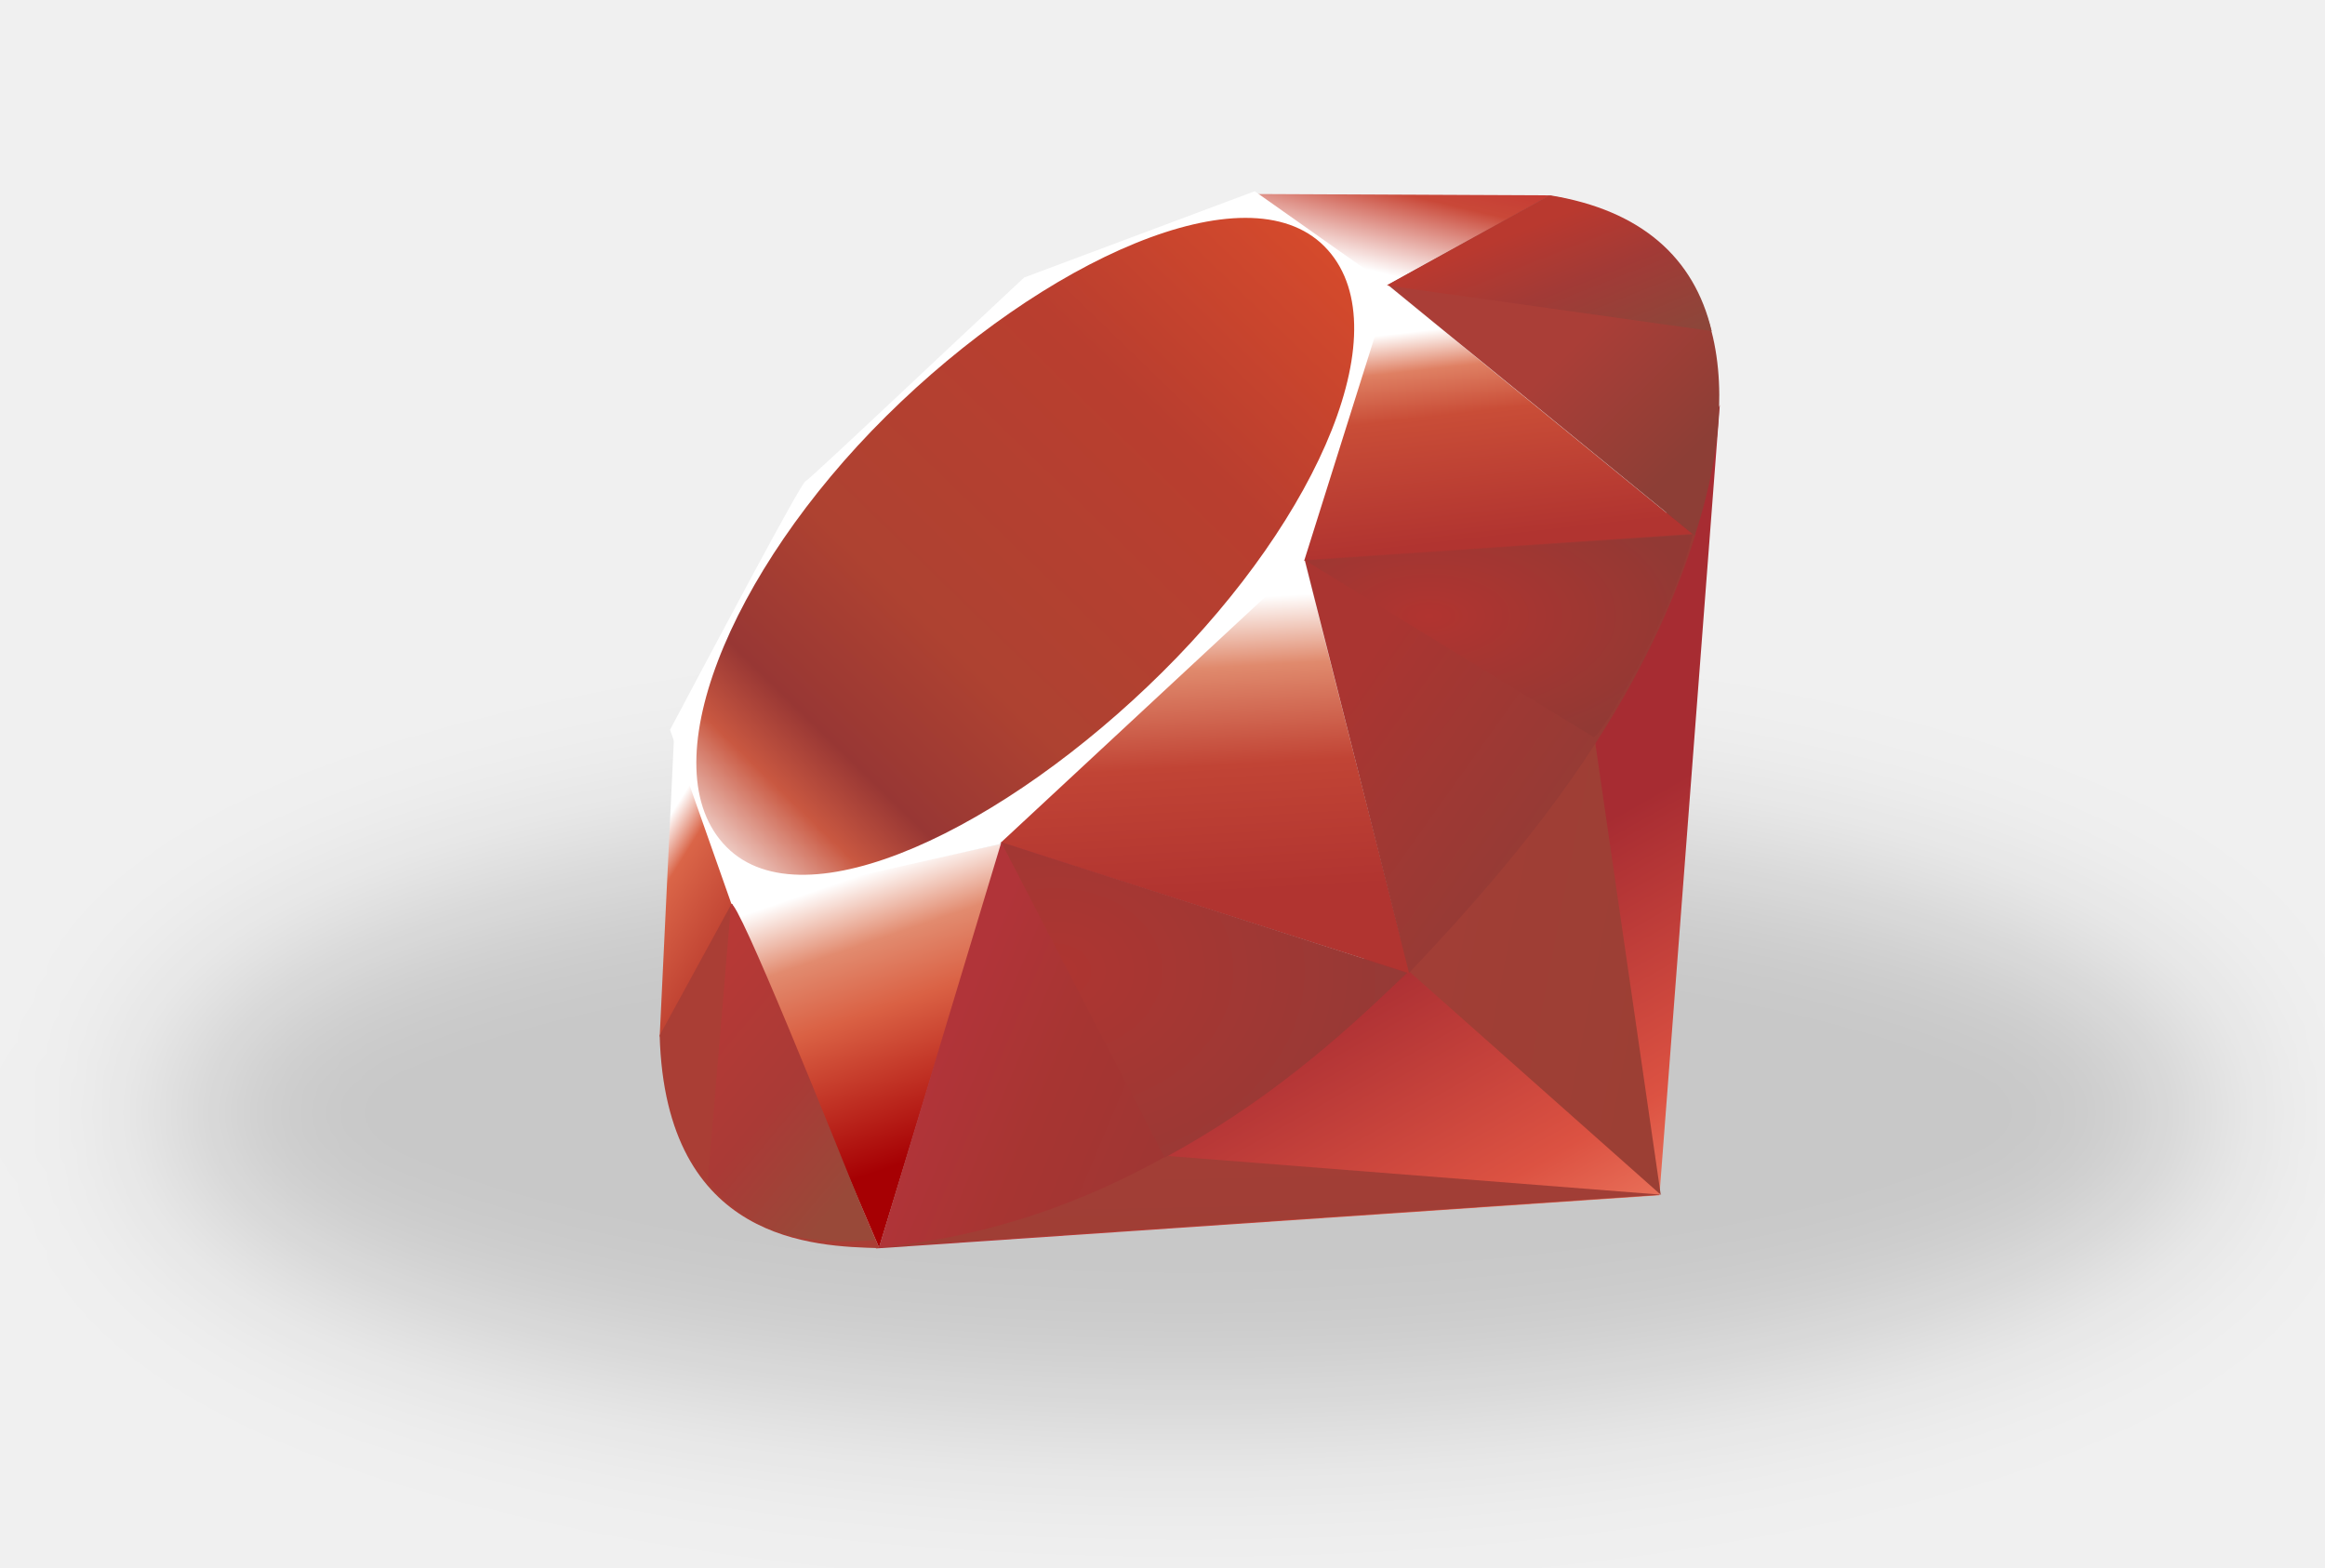
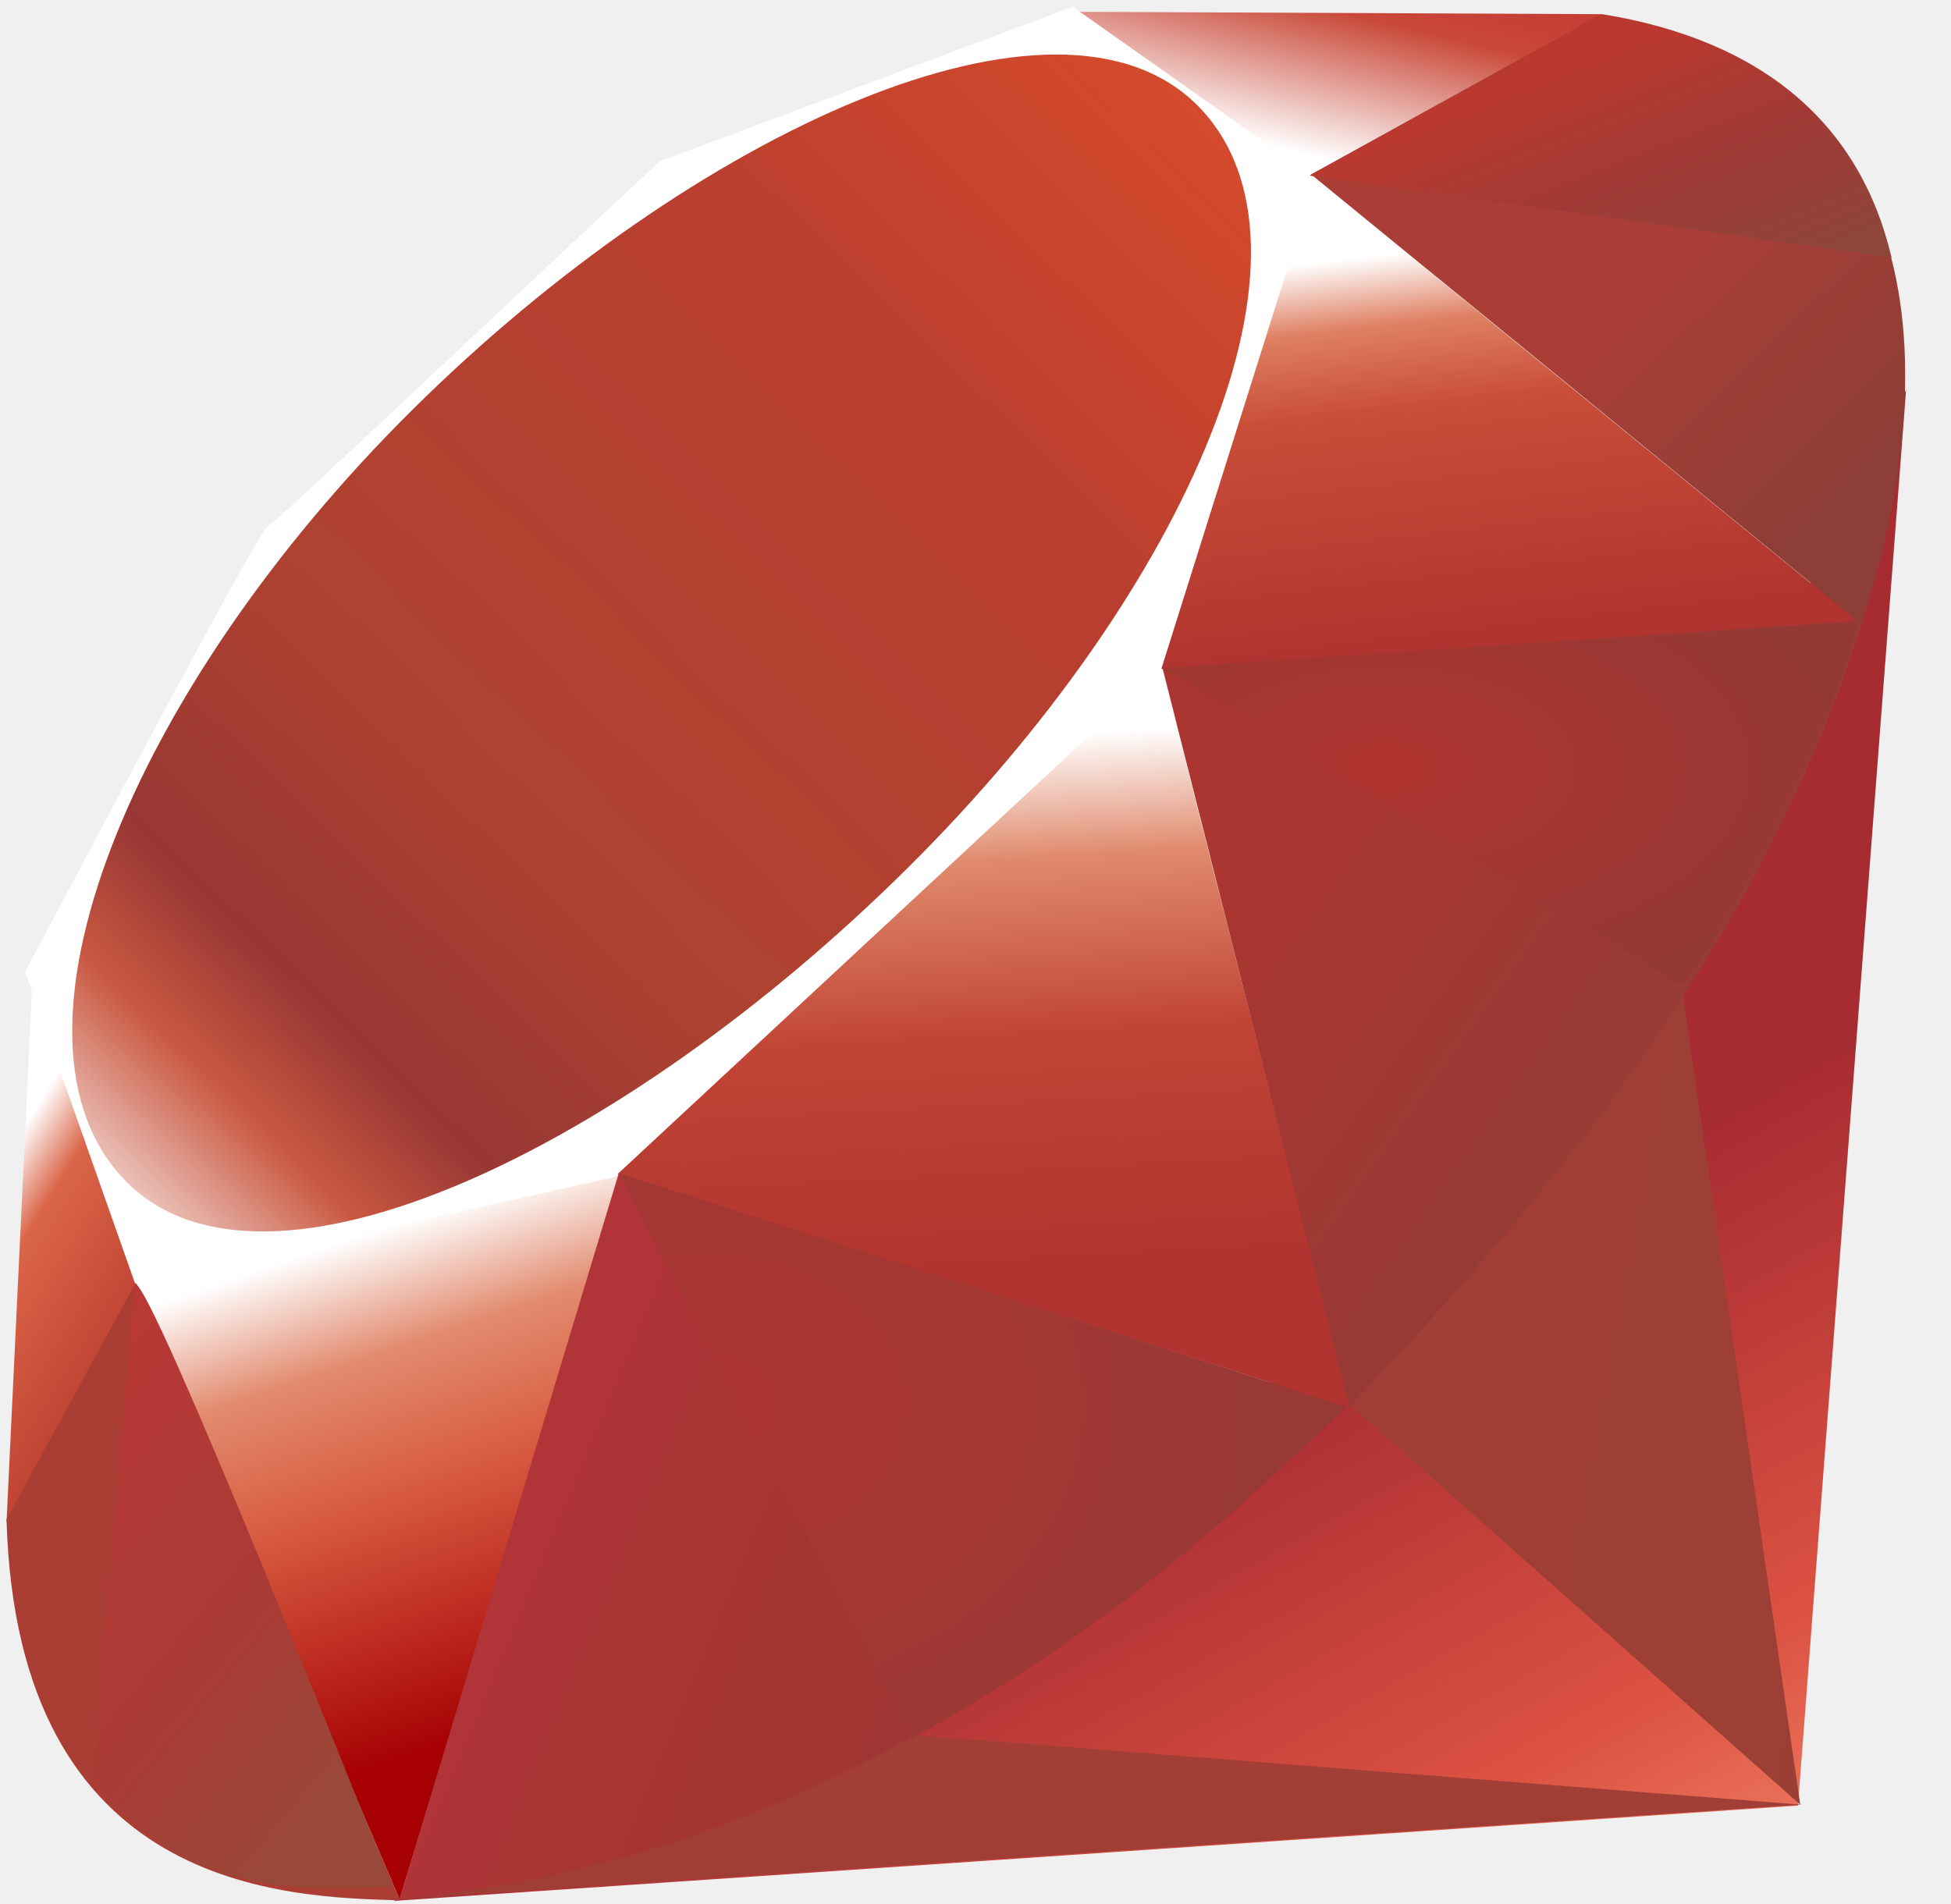
- <svg xmlns="http://www.w3.org/2000/svg" width="1166px" height="786px" viewBox="0 0 1166 786" version="1.1">
+ <svg xmlns="http://www.w3.org/2000/svg" width="41px" height="40px" viewBox="0 0 41 40" version="1.1">
  <defs>
-     <filter x="-50%" y="-50%" width="200%" height="200%" filterUnits="objectBoundingBox" id="filter-1">
-       <feGaussianBlur stdDeviation="41.948" in="SourceGraphic" result="blur" />
-     </filter>
-     <linearGradient x1="84.748%" y1="111.397%" x2="58.251%" y2="64.578%" id="linearGradient-2">
+     <linearGradient x1="84.748%" y1="111.397%" x2="58.251%" y2="64.578%" id="linearGradient-1">
      <stop stop-color="#F68F71" offset="0%" />
      <stop stop-color="#F68F71" offset="0%" />
      <stop stop-color="#DC5242" offset="41%" />
      <stop stop-color="#A72C32" offset="99%" />
      <stop stop-color="#A72C32" offset="100%" />
    </linearGradient>
-     <linearGradient x1="116.648%" y1="60.889%" x2="1.74%" y2="19.286%" id="linearGradient-3">
+     <linearGradient x1="116.648%" y1="60.889%" x2="1.74%" y2="19.286%" id="linearGradient-2">
      <stop stop-color="#9B3F34" offset="0%" />
      <stop stop-color="#9B3F34" offset="0%" />
      <stop stop-color="#A23E36" offset="99%" />
      <stop stop-color="#A23E36" offset="100%" />
    </linearGradient>
-     <linearGradient x1="75.773%" y1="219.334%" x2="38.975%" y2="7.811%" id="linearGradient-4">
+     <linearGradient x1="75.773%" y1="219.334%" x2="38.975%" y2="7.811%" id="linearGradient-3">
      <stop stop-color="#9B3F34" offset="0%" />
      <stop stop-color="#9B3F34" offset="0%" />
      <stop stop-color="#A23E36" offset="99%" />
      <stop stop-color="#A23E36" offset="100%" />
    </linearGradient>
-     <linearGradient x1="50.012%" y1="7.236%" x2="66.483%" y2="79.14%" id="linearGradient-5">
+     <linearGradient x1="50.012%" y1="7.236%" x2="66.483%" y2="79.14%" id="linearGradient-4">
      <stop stop-color="#FFFFFF" offset="0%" />
      <stop stop-color="#FFFFFF" offset="0%" />
      <stop stop-color="#E28B6F" offset="23%" />
      <stop stop-color="#DA6144" offset="46%" />
      <stop stop-color="#A60003" offset="99%" />
      <stop stop-color="#A60003" offset="100%" />
    </linearGradient>
-     <linearGradient x1="46.174%" y1="16.343%" x2="49.932%" y2="83.045%" id="linearGradient-6">
+     <linearGradient x1="46.174%" y1="16.343%" x2="49.932%" y2="83.045%" id="linearGradient-5">
      <stop stop-color="#FFFFFF" offset="0%" />
      <stop stop-color="#FFFFFF" offset="0%" />
      <stop stop-color="#E08A6D" offset="23%" />
      <stop stop-color="#C14435" offset="56%" />
      <stop stop-color="#B13430" offset="99%" />
      <stop stop-color="#B13430" offset="100%" />
    </linearGradient>
-     <linearGradient x1="36.967%" y1="15.598%" x2="49.53%" y2="92.482%" id="linearGradient-7">
+     <linearGradient x1="36.967%" y1="15.598%" x2="49.53%" y2="92.482%" id="linearGradient-6">
      <stop stop-color="#FFFFFF" offset="0%" />
      <stop stop-color="#FFFFFF" offset="0%" />
      <stop stop-color="#DF8063" offset="18%" />
      <stop stop-color="#C94D37" offset="40%" />
      <stop stop-color="#B13430" offset="99%" />
      <stop stop-color="#B13430" offset="100%" />
    </linearGradient>
-     <linearGradient x1="13.609%" y1="58.348%" x2="85.767%" y2="-46.718%" id="linearGradient-8">
+     <linearGradient x1="13.609%" y1="58.348%" x2="85.767%" y2="-46.718%" id="linearGradient-7">
      <stop stop-color="#FFFFFF" offset="0%" />
      <stop stop-color="#FFFFFF" offset="0%" />
      <stop stop-color="#C94838" offset="54%" />
      <stop stop-color="#C12D2F" offset="99%" />
      <stop stop-color="#C12D2F" offset="100%" />
    </linearGradient>
-     <linearGradient x1="27.629%" y1="21.135%" x2="50.75%" y2="79.06%" id="linearGradient-9">
+     <linearGradient x1="27.629%" y1="21.135%" x2="50.75%" y2="79.06%" id="linearGradient-8">
      <stop stop-color="#FFFFFF" offset="0%" />
      <stop stop-color="#FFFFFF" offset="0%" />
      <stop stop-color="#DA6548" offset="31%" />
      <stop stop-color="#C14433" offset="99%" />
      <stop stop-color="#C14433" offset="100%" />
    </linearGradient>
-     <linearGradient x1="-20.671%" y1="122.285%" x2="104.24%" y2="-6.341%" id="linearGradient-10">
+     <linearGradient x1="-20.671%" y1="122.285%" x2="104.24%" y2="-6.341%" id="linearGradient-9">
      <stop stop-color="#BD0012" offset="0%" />
      <stop stop-color="#BD0012" offset="0%" />
      <stop stop-color="#FFFFFF" offset="7%" />
      <stop stop-color="#FFFFFF" offset="17%" />
      <stop stop-color="#C95841" offset="27%" />
      <stop stop-color="#983734" offset="33%" />
      <stop stop-color="#AE4231" offset="46%" />
      <stop stop-color="#B93E2F" offset="72%" />
      <stop stop-color="#DE4E2B" offset="99%" />
      <stop stop-color="#DE4E2B" offset="100%" />
    </linearGradient>
-     <linearGradient x1="58.794%" y1="65.205%" x2="11.969%" y2="50.128%" id="linearGradient-11">
+     <linearGradient x1="58.794%" y1="65.205%" x2="11.969%" y2="50.128%" id="linearGradient-10">
      <stop stop-color="#9F3633" offset="0%" />
      <stop stop-color="#9F3633" offset="0%" />
      <stop stop-color="#A73532" offset="54%" />
      <stop stop-color="#B13439" offset="99%" />
      <stop stop-color="#B13439" offset="100%" />
    </linearGradient>
-     <linearGradient x1="79.318%" y1="62.753%" x2="23.087%" y2="17.886%" id="linearGradient-12">
+     <linearGradient x1="79.318%" y1="62.753%" x2="23.087%" y2="17.886%" id="linearGradient-11">
      <stop stop-color="#923C36" offset="0%" />
      <stop stop-color="#923C36" offset="0%" />
      <stop stop-color="#AA3531" offset="99%" />
      <stop stop-color="#AA3531" offset="100%" />
    </linearGradient>
-     <linearGradient x1="92.879%" y1="74.122%" x2="59.838%" y2="39.703%" id="linearGradient-13">
+     <linearGradient x1="92.879%" y1="74.122%" x2="59.838%" y2="39.703%" id="linearGradient-12">
      <stop stop-color="#8D3E36" offset="0%" />
      <stop stop-color="#8D3E36" offset="0%" />
      <stop stop-color="#AA3E37" offset="99%" />
      <stop stop-color="#AA3E37" offset="100%" />
    </linearGradient>
-     <radialGradient cx="31.998%" cy="40.215%" fx="31.998%" fy="40.215%" r="69.577%" id="radialGradient-14">
+     <radialGradient cx="31.998%" cy="40.215%" fx="31.998%" fy="40.215%" r="69.577%" id="radialGradient-13">
      <stop stop-color="#B13430" offset="0%" />
      <stop stop-color="#B13430" offset="0%" />
      <stop stop-color="#923934" offset="99%" />
      <stop stop-color="#923934" offset="100%" />
    </radialGradient>
-     <radialGradient cx="13.546%" cy="40.858%" fx="13.546%" fy="40.858%" r="88.39%" id="radialGradient-15">
+     <radialGradient cx="13.546%" cy="40.858%" fx="13.546%" fy="40.858%" r="88.39%" id="radialGradient-14">
      <stop stop-color="#AE3531" offset="0%" />
      <stop stop-color="#AE3531" offset="0%" />
      <stop stop-color="#953A36" offset="99%" />
      <stop stop-color="#953A36" offset="100%" />
    </radialGradient>
-     <linearGradient x1="56.576%" y1="101.722%" x2="3.107%" y2="11.994%" id="linearGradient-16">
+     <linearGradient x1="56.576%" y1="101.722%" x2="3.107%" y2="11.994%" id="linearGradient-15">
      <stop stop-color="#994939" offset="0%" />
      <stop stop-color="#994939" offset="0%" />
      <stop stop-color="#AA3A36" offset="43%" />
      <stop stop-color="#B83936" offset="99%" />
      <stop stop-color="#B83936" offset="100%" />
    </linearGradient>
-     <linearGradient x1="30.872%" y1="35.601%" x2="92.476%" y2="100.699%" id="linearGradient-17">
+     <linearGradient x1="30.872%" y1="35.601%" x2="92.476%" y2="100.699%" id="linearGradient-16">
      <stop stop-color="#B9392F" offset="0%" />
      <stop stop-color="#B9392F" offset="0%" />
      <stop stop-color="#A23A36" offset="44%" />
      <stop stop-color="#8D463A" offset="99%" />
      <stop stop-color="#8D463A" offset="100%" />
    </linearGradient>
  </defs>
  <g id="Page-1" stroke="none" stroke-width="1" fill="none" fill-rule="evenodd">
-     <g id="shadow" transform="translate(80, 406)" filter="url(#filter-1)" fill="#000000" fill-opacity="0.17">
-       <ellipse id="Oval-15" cx="516" cy="152" rx="516" ry="152" />
+     <g id="ruby">
+       <path d="M8.273,39.951 L37.784,37.949 L40.056,8.192 L31.064,26.418 L8.273,39.951 Z" id="Shape" fill="url(#linearGradient-1)" />
+       <path d="M28.387,29.545 L37.832,37.929 L35.295,20.422 L28.387,29.545 Z" id="Shape" fill="url(#linearGradient-2)" />
+       <path d="M8.372,39.913 L37.866,37.929 L19.284,36.47 L8.372,39.913 Z" id="Shape" fill="url(#linearGradient-3)" />
+       <path d="M2.825,26.894 L8.398,39.917 L13.04,24.71 L2.825,26.894 Z" id="Shape" fill="url(#linearGradient-4)" />
+       <path d="M11.889,24.323 L28.385,29.595 L24.113,12.865 L11.889,24.323 Z" id="Shape" fill="url(#linearGradient-5)" />
+       <path d="M24.315,14.065 L39.087,13.1 L27.532,3.663 L24.315,14.065 Z" id="Shape" fill="url(#linearGradient-6)" />
+       <path d="M22.6,0.248 L33.683,0.298 L26.888,4.054 L22.6,0.248 Z" id="Shape" fill="url(#linearGradient-7)" />
+       <path d="M0.681,20.617 L0.137,31.995 L2.984,26.803 L0.681,20.617 Z" id="Shape" fill="url(#linearGradient-8)" />
+       <path d="M0.528,20.422 L2.845,26.994 L12.913,24.736 L24.407,14.053 L27.651,3.75 L22.544,0.143 L13.86,3.393 C11.124,5.938 5.815,10.973 5.623,11.067 C5.434,11.164 2.118,17.432 0.528,20.422 L0.528,20.422 Z" id="Shape" fill="#FFFFFF" />
+       <path d="M8.664,8.615 C14.593,2.736 22.237,-0.737 25.171,2.222 C28.102,5.182 24.994,12.375 19.064,18.252 C13.134,24.129 5.585,27.794 2.653,24.834 C-0.28,21.877 2.734,14.492 8.664,8.615 L8.664,8.615 Z" id="Shape" fill="url(#linearGradient-9)" />
+       <path d="M8.398,39.911 L13.004,24.655 L28.3,29.569 C22.769,34.755 16.618,39.14 8.398,39.911 L8.398,39.911 Z" id="Shape" fill="url(#linearGradient-10)" />
+       <path d="M24.427,14.023 L28.354,29.577 C32.974,24.72 37.121,19.497 39.152,13.038 L24.427,14.023 L24.427,14.023 Z" id="Shape" fill="url(#linearGradient-11)" />
+       <path d="M39.111,13.116 C40.683,8.374 41.046,1.57 33.635,0.306 L27.554,3.665 L39.111,13.116 L39.111,13.116 Z" id="Shape" fill="url(#linearGradient-12)" />
+       <path d="M0.137,31.927 C0.355,39.754 6.002,39.871 8.408,39.939 L2.851,26.962 L0.137,31.927 L0.137,31.927 Z" id="Shape" fill="#AA3E35" />
+       <path d="M24.45,14.047 C28,16.229 35.154,20.611 35.299,20.692 C35.525,20.819 38.384,15.871 39.033,13.074 L24.45,14.047 L24.45,14.047 Z" id="Shape" fill="url(#radialGradient-13)" />
+       <path d="M12.997,24.655 L19.155,36.534 C22.795,34.56 25.646,32.154 28.258,29.577 L12.997,24.655 L12.997,24.655 Z" id="Shape" fill="url(#radialGradient-14)" />
+       <path d="M2.827,26.978 L1.954,37.367 C3.6,39.615 5.865,39.81 8.241,39.635 C6.522,35.358 3.089,26.805 2.827,26.978 L2.827,26.978 Z" id="Shape" fill="url(#linearGradient-15)" />
+       <path d="M27.518,3.691 L39.75,5.408 C39.097,2.641 37.092,0.856 33.675,0.298 L27.518,3.691 L27.518,3.691 Z" id="Shape" fill="url(#linearGradient-16)" />
    </g>
-     <g id="ruby" transform="translate(329, 94)">
-       <path d="M110.181,532.095 L503.221,505.422 L533.49,109.108 L413.729,351.85 L110.181,532.095 Z" id="Shape" fill="url(#linearGradient-2)" />
-       <path d="M378.067,393.496 L503.865,505.153 L470.081,271.991 L378.067,393.496 Z" id="Shape" fill="url(#linearGradient-3)" />
-       <path d="M111.496,531.585 L504.321,505.153 L256.83,485.725 L111.496,531.585 Z" id="Shape" fill="url(#linearGradient-4)" />
-       <path d="M37.622,358.183 L111.845,531.639 L173.671,329.094 L37.622,358.183 Z" id="Shape" fill="url(#linearGradient-5)" />
-       <path d="M158.348,323.942 L378.04,394.167 L321.151,171.336 L158.348,323.942 Z" id="Shape" fill="url(#linearGradient-6)" />
-       <path d="M323.835,187.329 L520.583,174.476 L366.689,48.785 L323.835,187.329 Z" id="Shape" fill="url(#linearGradient-7)" />
-       <path d="M300.999,3.301 L448.614,3.971 L358.102,53.99 L300.999,3.301 Z" id="Shape" fill="url(#linearGradient-8)" />
-       <path d="M9.07,274.594 L1.825,426.127 L39.741,356.975 L9.07,274.594 Z" id="Shape" fill="url(#linearGradient-9)" />
-       <path d="M7.031,271.991 L37.89,359.524 L171.98,329.443 L325.069,187.168 L368.272,49.938 L300.248,1.905 L184.592,45.189 C148.151,79.08 77.443,146.139 74.894,147.4 C72.372,148.688 28.203,232.169 7.031,271.991 L7.031,271.991 Z" id="Shape" fill="#FFFFFF" />
-       <path d="M115.387,114.743 C194.36,36.441 296.169,-9.821 335.239,29.598 C374.283,69.017 332.878,164.815 253.905,243.091 C174.932,321.366 74.384,370.177 35.341,330.758 C-3.73,291.365 36.414,193.018 115.387,114.743 L115.387,114.743 Z" id="Shape" fill="url(#linearGradient-10)" />
-       <path d="M111.845,531.558 L173.188,328.37 L376.913,393.818 C303.253,462.889 221.328,521.281 111.845,531.558 L111.845,531.558 Z" id="Shape" fill="url(#linearGradient-11)" />
-       <path d="M325.337,186.766 L377.637,393.926 C439.168,329.228 494.393,259.674 521.442,173.644 L325.337,186.766 L325.337,186.766 Z" id="Shape" fill="url(#linearGradient-12)" />
-       <path d="M520.905,174.69 C541.836,111.523 546.666,20.904 447.97,4.079 L366.984,48.811 L520.905,174.69 L520.905,174.69 Z" id="Shape" fill="url(#linearGradient-13)" />
-       <path d="M1.825,425.214 C4.723,529.465 79.939,531.021 111.979,531.934 L37.97,359.095 L1.825,425.214 L1.825,425.214 Z" id="Shape" fill="#AA3E35" />
-       <path d="M325.633,187.088 C372.914,216.149 468.203,274.514 470.135,275.587 C473.14,277.277 511.218,211.373 519.858,174.127 L325.633,187.088 L325.633,187.088 Z" id="Shape" fill="url(#radialGradient-14)" />
-       <path d="M173.107,328.37 L255.112,486.584 C303.602,460.287 341.572,428.247 376.349,393.926 L173.107,328.37 L173.107,328.37 Z" id="Shape" fill="url(#radialGradient-15)" />
-       <path d="M37.648,359.31 L26.029,497.667 C47.953,527.613 78.114,530.216 109.752,527.882 C86.862,470.913 41.137,357.002 37.648,359.31 L37.648,359.31 Z" id="Shape" fill="url(#linearGradient-16)" />
-       <path d="M366.501,49.16 L529.411,72.023 C520.717,35.18 494.017,11.405 448.506,3.971 L366.501,49.16 L366.501,49.16 Z" id="Shape" fill="url(#linearGradient-17)" />
-     </g>
-     <g id="SLICES" transform="translate(-3825, -2321)" />
  </g>
</svg>
